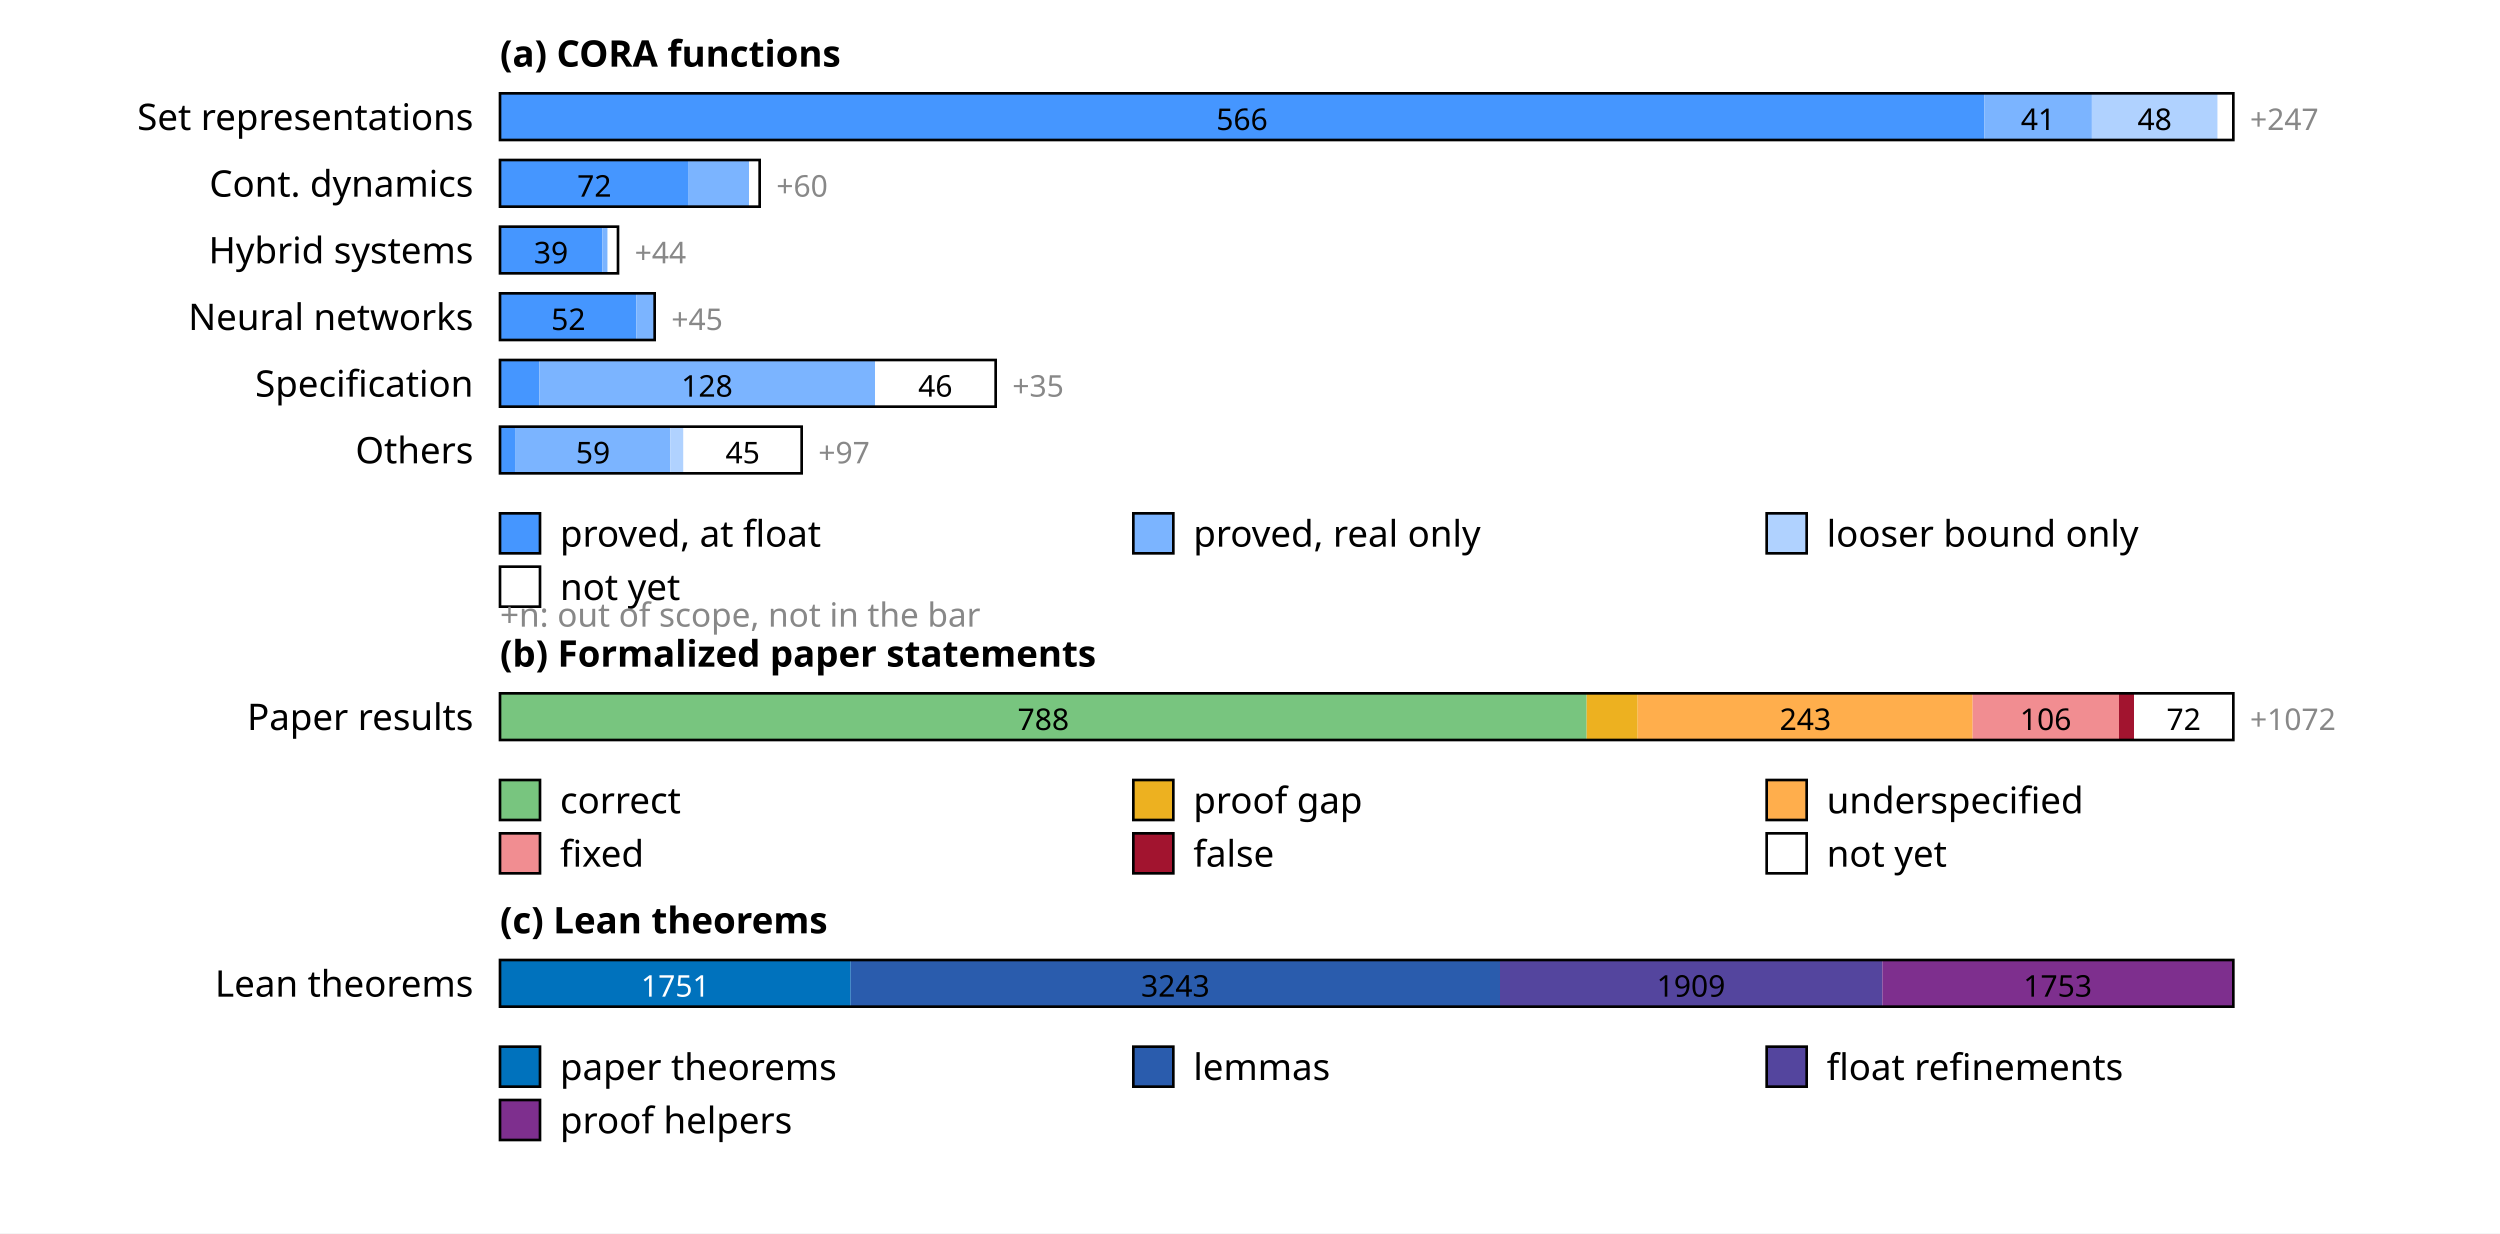
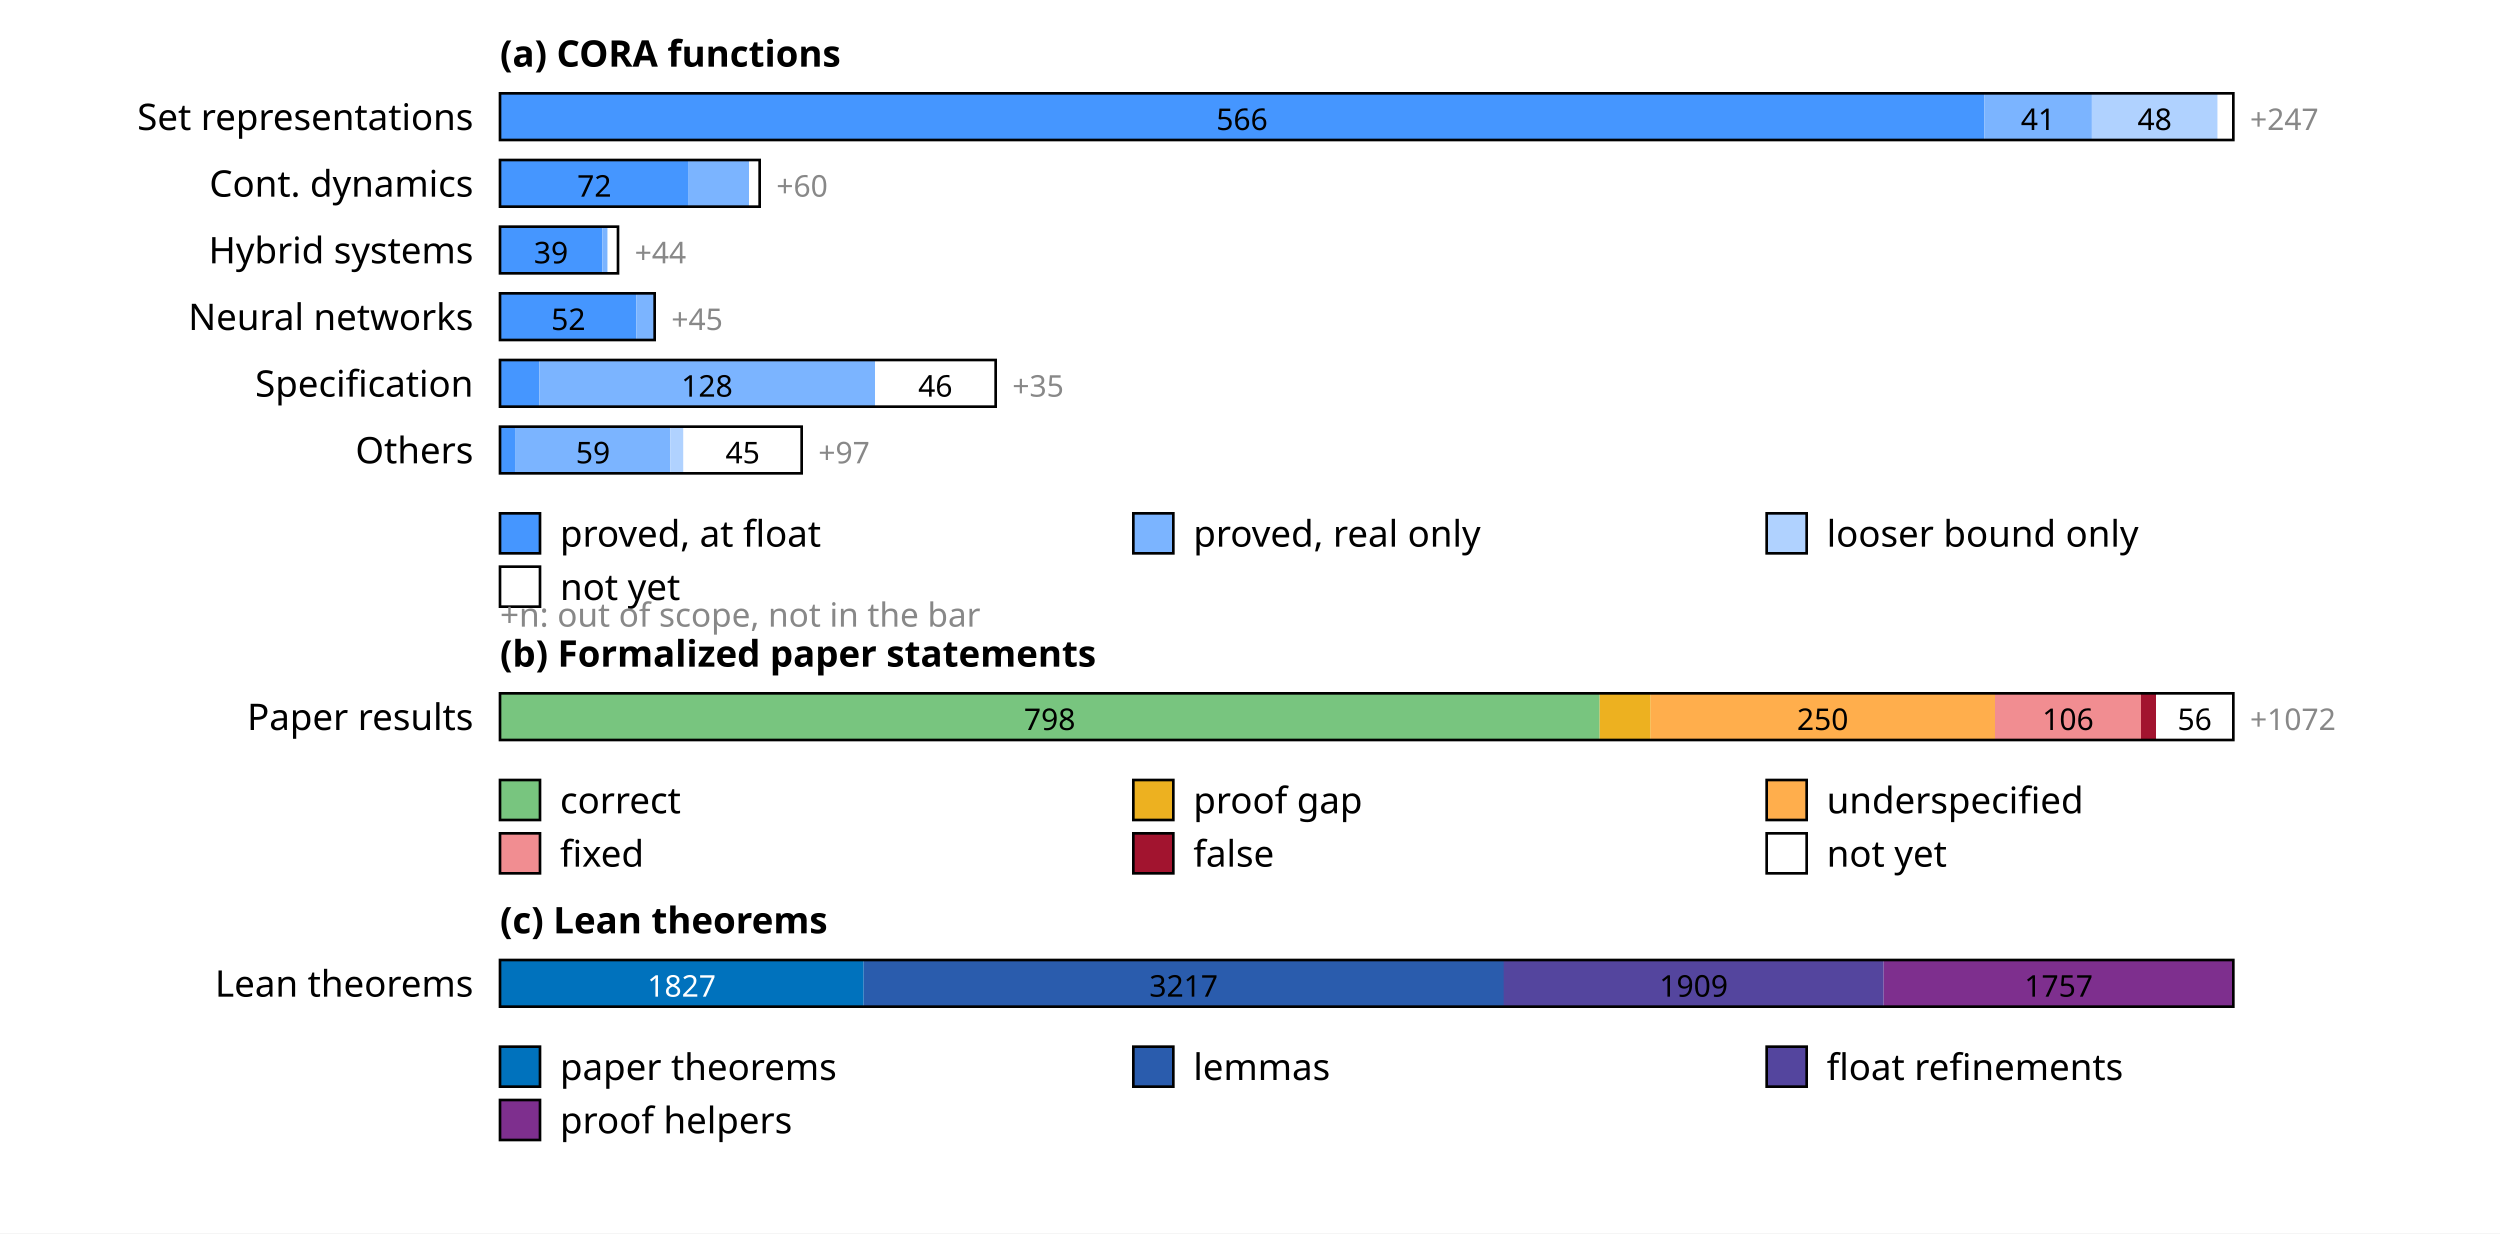
<svg xmlns="http://www.w3.org/2000/svg" width="750" height="370" font-family="sans-serif" font-size="11">
  <rect width="100%" height="100%" fill="white" />
  <text x="150" y="20" font-weight="bold">(a) CORA functions</text>
  <text x="142" y="39" text-anchor="end">Set representations</text>
  <rect x="150.0" y="28" width="445.3" height="14" fill="rgb(69,150,255)" />
  <text x="372.6" y="39" text-anchor="middle" font-size="9" fill="#000">566</text>
  <rect x="595.3" y="28" width="32.3" height="14" fill="rgb(123,180,255)" />
  <text x="611.4" y="39" text-anchor="middle" font-size="9" fill="#000">41</text>
  <rect x="627.5" y="28" width="37.8" height="14" fill="rgb(176,210,255)" />
  <text x="646.4" y="39" text-anchor="middle" font-size="9" fill="#000">48</text>
  <rect x="665.3" y="28" width="4.7" height="14" fill="rgb(255,255,255)" />
  <rect x="150" y="28" width="520.0" height="14" fill="none" stroke="#000" stroke-width="0.8" />
  <text x="675.0" y="39" font-size="9" fill="#888">+247</text>
  <text x="142" y="59" text-anchor="end">Cont. dynamics</text>
  <rect x="150.0" y="48" width="56.6" height="14" fill="rgb(69,150,255)" />
  <text x="178.3" y="59" text-anchor="middle" font-size="9" fill="#000">72</text>
  <rect x="206.6" y="48" width="18.1" height="14" fill="rgb(123,180,255)" />
  <rect x="224.7" y="48" width="3.1" height="14" fill="rgb(255,255,255)" />
  <rect x="150" y="48" width="77.9" height="14" fill="none" stroke="#000" stroke-width="0.8" />
  <text x="232.9" y="59" font-size="9" fill="#888">+60</text>
  <text x="142" y="79" text-anchor="end">Hybrid systems</text>
  <rect x="150.0" y="68" width="30.7" height="14" fill="rgb(69,150,255)" />
  <text x="165.3" y="79" text-anchor="middle" font-size="9" fill="#000">39</text>
  <rect x="180.7" y="68" width="1.6" height="14" fill="rgb(123,180,255)" />
  <rect x="182.3" y="68" width="3.1" height="14" fill="rgb(255,255,255)" />
  <rect x="150" y="68" width="35.4" height="14" fill="none" stroke="#000" stroke-width="0.8" />
  <text x="190.4" y="79" font-size="9" fill="#888">+44</text>
  <text x="142" y="99" text-anchor="end">Neural networks</text>
  <rect x="150.0" y="88" width="40.9" height="14" fill="rgb(69,150,255)" />
  <text x="170.5" y="99" text-anchor="middle" font-size="9" fill="#000">52</text>
  <rect x="190.9" y="88" width="5.5" height="14" fill="rgb(123,180,255)" />
  <rect x="150" y="88" width="46.4" height="14" fill="none" stroke="#000" stroke-width="0.8" />
  <text x="201.4" y="99" font-size="9" fill="#888">+45</text>
  <text x="142" y="119" text-anchor="end">Specification</text>
  <rect x="150.0" y="108" width="11.8" height="14" fill="rgb(69,150,255)" />
  <rect x="161.8" y="108" width="100.7" height="14" fill="rgb(123,180,255)" />
  <text x="212.1" y="119" text-anchor="middle" font-size="9" fill="#000">128</text>
  <rect x="262.5" y="108" width="36.2" height="14" fill="rgb(255,255,255)" />
  <text x="280.6" y="119" text-anchor="middle" font-size="9" fill="#000">46</text>
  <rect x="150" y="108" width="148.7" height="14" fill="none" stroke="#000" stroke-width="0.8" />
  <text x="303.7" y="119" font-size="9" fill="#888">+35</text>
  <text x="142" y="139" text-anchor="end">Others</text>
  <rect x="150.0" y="128" width="4.7" height="14" fill="rgb(69,150,255)" />
  <rect x="154.7" y="128" width="46.4" height="14" fill="rgb(123,180,255)" />
  <text x="177.9" y="139" text-anchor="middle" font-size="9" fill="#000">59</text>
  <rect x="201.1" y="128" width="3.9" height="14" fill="rgb(176,210,255)" />
  <rect x="205.1" y="128" width="35.4" height="14" fill="rgb(255,255,255)" />
  <text x="222.8" y="139" text-anchor="middle" font-size="9" fill="#000">45</text>
  <rect x="150" y="128" width="90.5" height="14" fill="none" stroke="#000" stroke-width="0.8" />
  <text x="245.5" y="139" font-size="9" fill="#888">+97</text>
  <rect x="150" y="154" width="12" height="12" fill="rgb(69,150,255)" stroke="#000" stroke-width="0.8" />
  <text x="168" y="164">proved, at float</text>
  <rect x="340" y="154" width="12" height="12" fill="rgb(123,180,255)" stroke="#000" stroke-width="0.8" />
  <text x="358" y="164">proved, real only</text>
  <rect x="530" y="154" width="12" height="12" fill="rgb(176,210,255)" stroke="#000" stroke-width="0.8" />
  <text x="548" y="164">looser bound only</text>
  <rect x="150" y="170" width="12" height="12" fill="rgb(255,255,255)" stroke="#000" stroke-width="0.8" />
  <text x="168" y="180">not yet</text>
  <text x="150" y="188" font-size="10" fill="#888">+n: out of scope, not in the bar</text>
  <text x="150" y="200" font-weight="bold">(b) Formalized paper statements</text>
  <text x="142" y="219" text-anchor="end">Paper results</text>
-   <rect x="150.0" y="208" width="326.0" height="14" fill="rgb(120,197,127)" />
-   <text x="313.0" y="219" text-anchor="middle" font-size="9" fill="#000">788</text>
-   <rect x="476.0" y="208" width="15.3" height="14" fill="rgb(237,177,32)" />
-   <rect x="491.3" y="208" width="100.5" height="14" fill="rgb(255,174,76)" />
-   <text x="541.6" y="219" text-anchor="middle" font-size="9" fill="#000">243</text>
-   <rect x="591.8" y="208" width="43.9" height="14" fill="rgb(241,141,145)" />
-   <text x="613.7" y="219" text-anchor="middle" font-size="9" fill="#000">106</text>
-   <rect x="635.7" y="208" width="4.6" height="14" fill="rgb(162,20,47)" />
-   <rect x="640.2" y="208" width="29.8" height="14" fill="rgb(255,255,255)" />
-   <text x="655.1" y="219" text-anchor="middle" font-size="9" fill="#000">72</text>
+   <rect x="150.0" y="208" width="329.9" height="14" fill="rgb(120,197,127)" />
+   <text x="314.9" y="219" text-anchor="middle" font-size="9" fill="#000">798</text>
+   <rect x="479.9" y="208" width="15.3" height="14" fill="rgb(237,177,32)" />
+   <rect x="495.2" y="208" width="103.3" height="14" fill="rgb(255,174,76)" />
+   <text x="546.8" y="219" text-anchor="middle" font-size="9" fill="#000">250</text>
+   <rect x="598.5" y="208" width="43.8" height="14" fill="rgb(241,141,145)" />
+   <text x="620.4" y="219" text-anchor="middle" font-size="9" fill="#000">106</text>
+   <rect x="642.3" y="208" width="4.5" height="14" fill="rgb(162,20,47)" />
+   <rect x="646.9" y="208" width="23.1" height="14" fill="rgb(255,255,255)" />
+   <text x="658.4" y="219" text-anchor="middle" font-size="9" fill="#000">56</text>
  <rect x="150" y="208" width="520.0" height="14" fill="none" stroke="#000" stroke-width="0.8" />
  <text x="675.0" y="219" font-size="9" fill="#888">+1072</text>
  <rect x="150" y="234" width="12" height="12" fill="rgb(120,197,127)" stroke="#000" stroke-width="0.8" />
  <text x="168" y="244">correct</text>
  <rect x="340" y="234" width="12" height="12" fill="rgb(237,177,32)" stroke="#000" stroke-width="0.8" />
  <text x="358" y="244">proof gap</text>
  <rect x="530" y="234" width="12" height="12" fill="rgb(255,174,76)" stroke="#000" stroke-width="0.8" />
  <text x="548" y="244">underspecified</text>
  <rect x="150" y="250" width="12" height="12" fill="rgb(241,141,145)" stroke="#000" stroke-width="0.8" />
  <text x="168" y="260">fixed</text>
  <rect x="340" y="250" width="12" height="12" fill="rgb(162,20,47)" stroke="#000" stroke-width="0.8" />
  <text x="358" y="260">false</text>
  <rect x="530" y="250" width="12" height="12" fill="rgb(255,255,255)" stroke="#000" stroke-width="0.8" />
  <text x="548" y="260">not yet</text>
  <text x="150" y="280" font-weight="bold">(c) Lean theorems</text>
  <text x="142" y="299" text-anchor="end">Lean theorems</text>
-   <rect x="150.0" y="288" width="105.2" height="14" fill="rgb(0,114,189)" />
-   <text x="202.6" y="299" text-anchor="middle" font-size="9" fill="#fff">1751</text>
-   <rect x="255.2" y="288" width="194.8" height="14" fill="rgb(42,92,173)" />
-   <text x="352.6" y="299" text-anchor="middle" font-size="9" fill="#000">3243</text>
-   <rect x="450.0" y="288" width="114.7" height="14" fill="rgb(84,69,158)" />
-   <text x="507.3" y="299" text-anchor="middle" font-size="9" fill="#000">1909</text>
-   <rect x="564.7" y="288" width="105.3" height="14" fill="rgb(126,47,142)" />
-   <text x="617.3" y="299" text-anchor="middle" font-size="9" fill="#000">1753</text>
+   <rect x="150.0" y="288" width="109.1" height="14" fill="rgb(0,114,189)" />
+   <text x="204.5" y="299" text-anchor="middle" font-size="9" fill="#fff">1827</text>
+   <rect x="259.1" y="288" width="192.1" height="14" fill="rgb(42,92,173)" />
+   <text x="355.1" y="299" text-anchor="middle" font-size="9" fill="#000">3217</text>
+   <rect x="451.1" y="288" width="114.0" height="14" fill="rgb(84,69,158)" />
+   <text x="508.1" y="299" text-anchor="middle" font-size="9" fill="#000">1909</text>
+   <rect x="565.1" y="288" width="104.9" height="14" fill="rgb(126,47,142)" />
+   <text x="617.6" y="299" text-anchor="middle" font-size="9" fill="#000">1757</text>
  <rect x="150" y="288" width="520.0" height="14" fill="none" stroke="#000" stroke-width="0.8" />
  <rect x="150" y="314" width="12" height="12" fill="rgb(0,114,189)" stroke="#000" stroke-width="0.8" />
  <text x="168" y="324">paper theorems</text>
  <rect x="340" y="314" width="12" height="12" fill="rgb(42,92,173)" stroke="#000" stroke-width="0.8" />
  <text x="358" y="324">lemmas</text>
  <rect x="530" y="314" width="12" height="12" fill="rgb(84,69,158)" stroke="#000" stroke-width="0.8" />
  <text x="548" y="324">float refinements</text>
  <rect x="150" y="330" width="12" height="12" fill="rgb(126,47,142)" stroke="#000" stroke-width="0.8" />
  <text x="168" y="340">proof helpers</text>
</svg>
